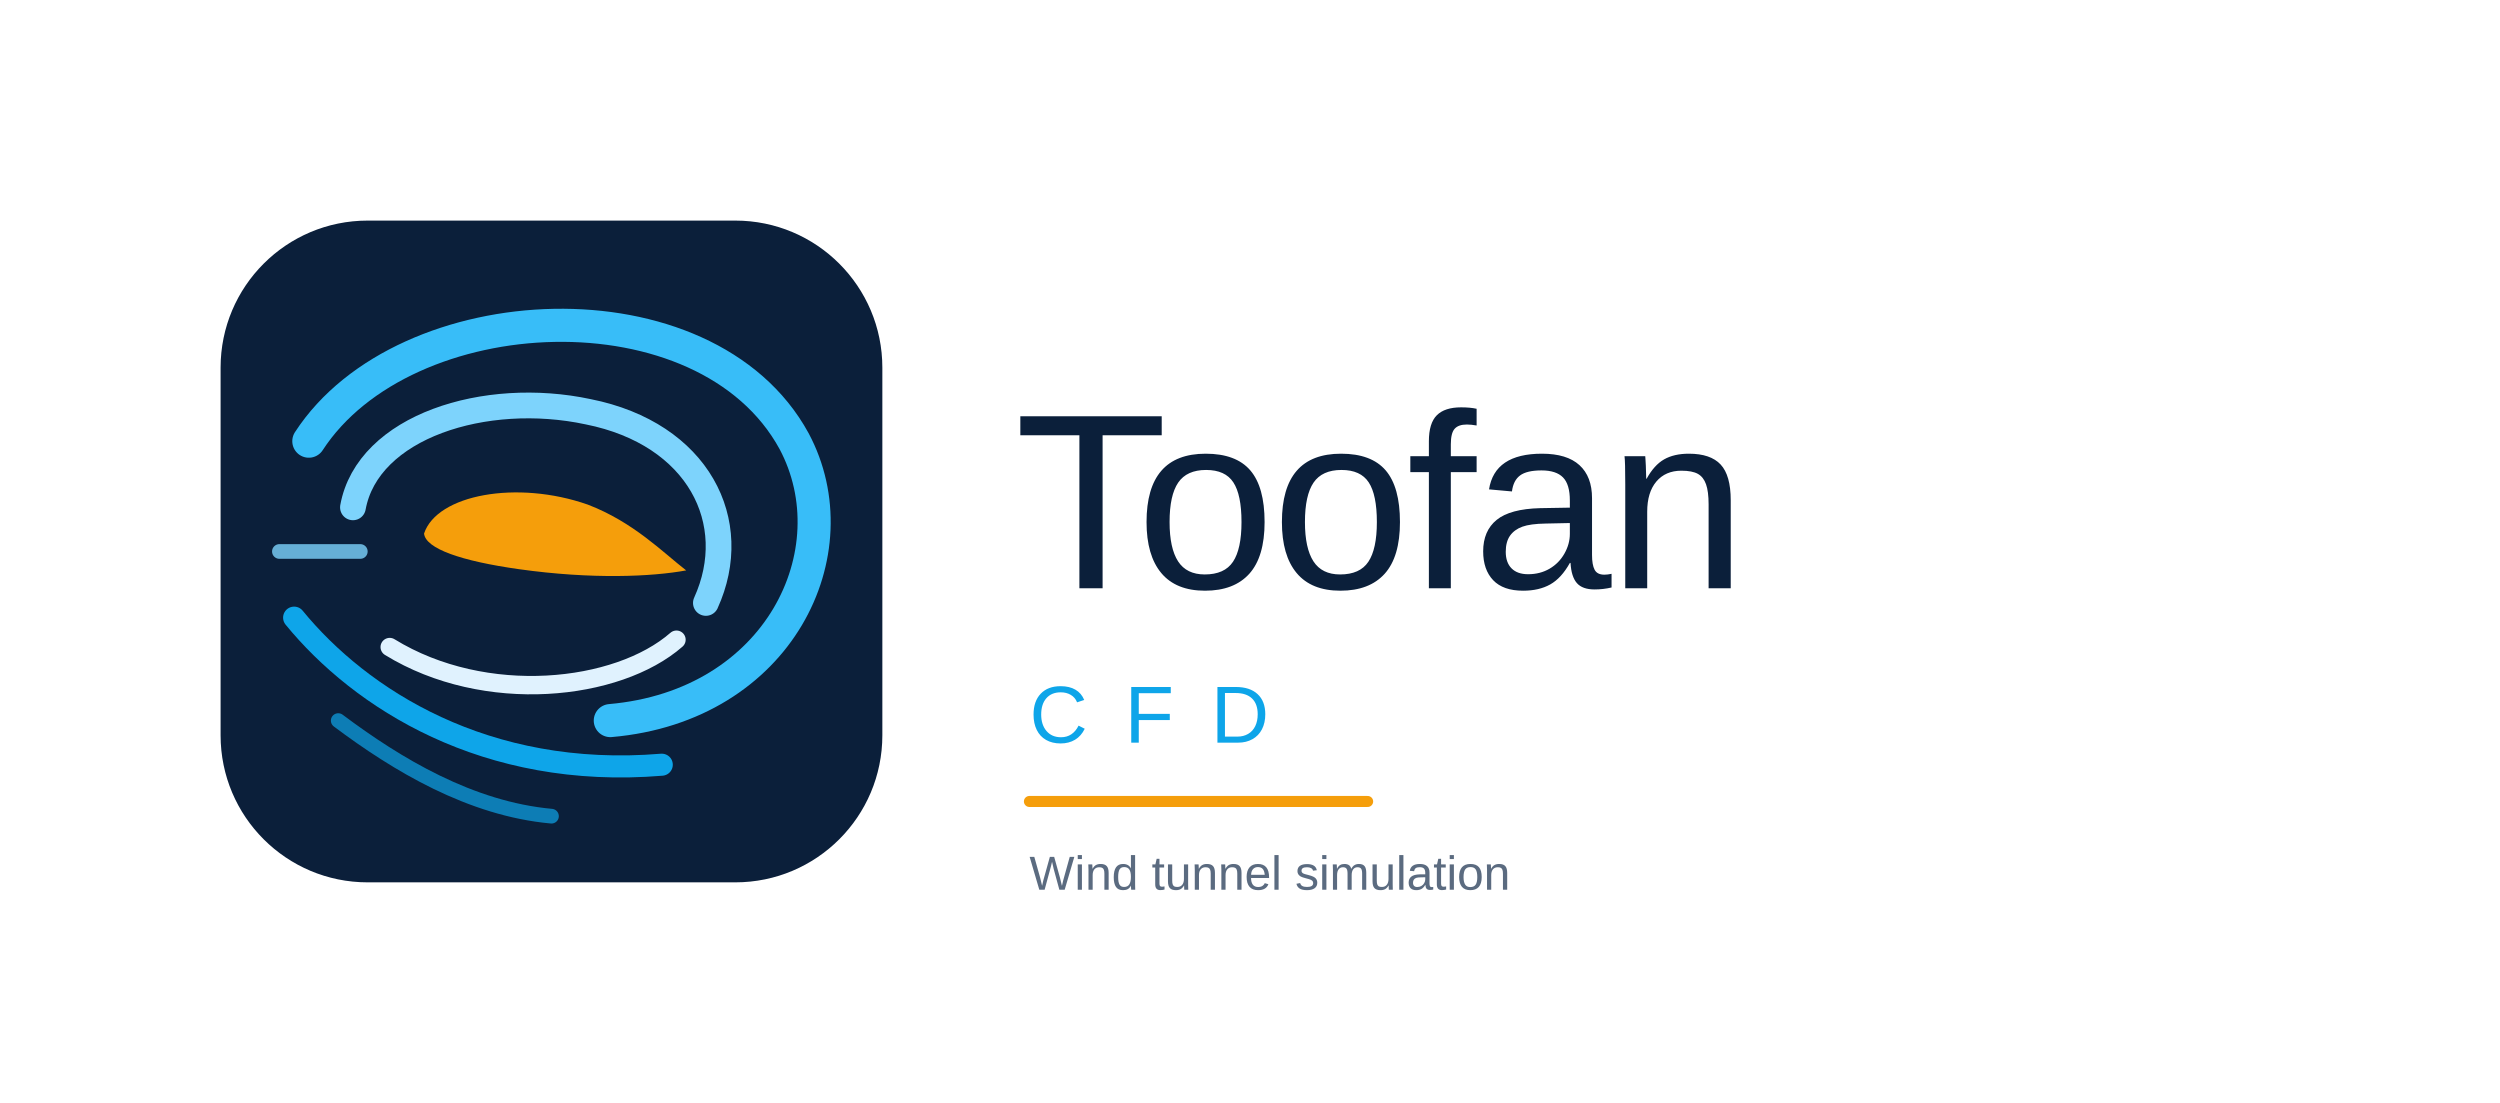
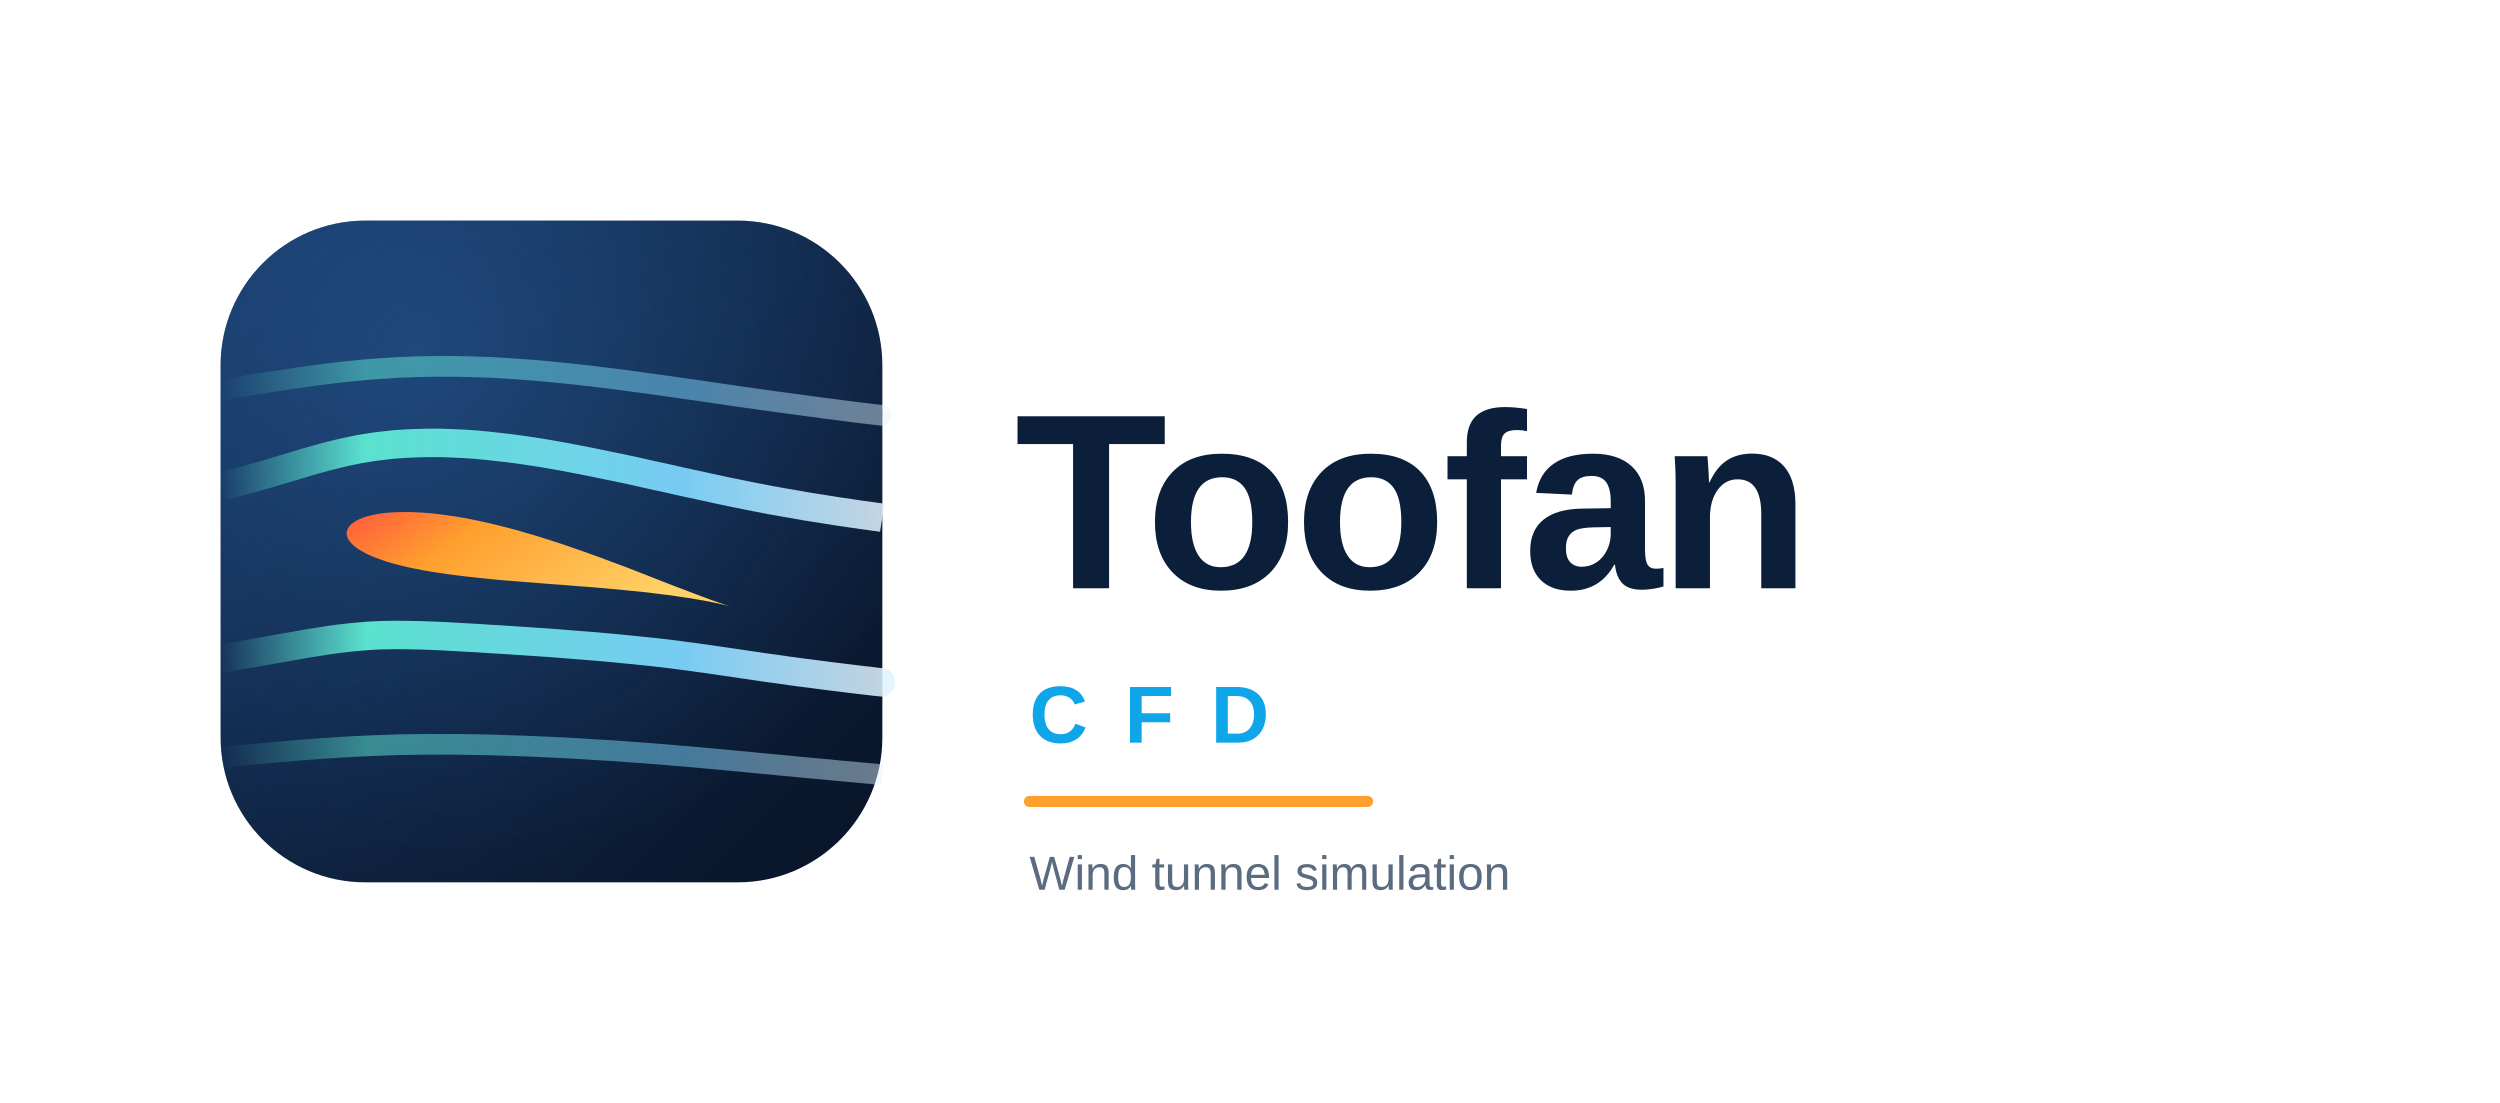
<svg xmlns="http://www.w3.org/2000/svg" width="680" height="300" viewBox="0 0 680 300" role="img">
-   <rect x="60" y="60" width="180" height="180" rx="40" fill="#0B1F3A" />
-   <path d="M84 120 C110 80 192 76 216 120 C232 150 212 192 166 196" fill="none" stroke="#38BDF8" stroke-width="9" stroke-linecap="round" />
-   <path d="M96 138 C100 116 132 106 160 112 C190 118 202 142 192 164" fill="none" stroke="#7DD3FC" stroke-width="7" stroke-linecap="round" />
-   <path d="M106 176 C132 192 168 188 184 174" fill="none" stroke="#E0F2FE" stroke-width="5" stroke-linecap="round" />
-   <path d="M80 168 C98 190 132 212 180 208" fill="none" stroke="#0EA5E9" stroke-width="6" stroke-linecap="round" />
-   <path d="M92 196 C108 208 128 220 150 222" fill="none" stroke="#0EA5E9" stroke-width="4" stroke-linecap="round" opacity="0.7" />
-   <path d="M76 150 H98" fill="none" stroke="#7DD3FC" stroke-width="4" stroke-linecap="round" opacity="0.8" />
-   <path d="M115 150 C117 139 138 132 158 136 C171 139 180 146 187 150 C178 153 162 156 142 156 C126 156 116 154 115 150 Z" fill="#F59E0B" transform="rotate(8 150 150)" />
-   <text x="276" y="160" font-family="'Segoe UI', 'Helvetica Neue', Arial, sans-serif" font-size="68" font-weight="500" letter-spacing="-1" fill="#0B1F3A">Toofan</text>
-   <text x="280" y="202" font-family="'Segoe UI', 'Helvetica Neue', Arial, sans-serif" font-size="22" font-weight="500" letter-spacing="10" fill="#0EA5E9">CFD</text>
-   <line x1="280" y1="218" x2="372" y2="218" stroke="#F59E0B" stroke-width="3" stroke-linecap="round" />
+   <g transform="translate(60 60) scale(0.3515625)">
+     <defs>
+       <linearGradient id="bg" x1="0" y1="0" x2="1" y2="1">
+         <stop offset="0" stop-color="#16345F" />
+         <stop offset="1" stop-color="#081427" />
+       </linearGradient>
+       <radialGradient id="glow" cx="0.3" cy="0.2" r="0.8">
+         <stop offset="0" stop-color="#2E6BB0" stop-opacity="0.45" />
+         <stop offset="1" stop-color="#2E6BB0" stop-opacity="0" />
+       </radialGradient>
+       <linearGradient id="flow" x1="0" y1="0" x2="512" y2="0" gradientUnits="userSpaceOnUse">
+         <stop offset="0" stop-color="#5EEAD4" stop-opacity="0" />
+         <stop offset="0.22" stop-color="#5EEAD4" />
+         <stop offset="0.7" stop-color="#7DD3FC" />
+         <stop offset="1" stop-color="#E0F2FE" stop-opacity="0.9" />
+       </linearGradient>
+       <linearGradient id="foil" x1="0" y1="0" x2="1" y2="0.35">
+         <stop offset="0" stop-color="#FF5A3C" />
+         <stop offset="0.35" stop-color="#FF9F2E" />
+         <stop offset="1" stop-color="#FFD166" />
+       </linearGradient>
+     </defs>
+     <rect width="512" height="512" rx="112" fill="url(#bg)" />
+     <rect width="512" height="512" rx="112" fill="url(#glow)" />
+     <g fill="none" stroke="url(#flow)" stroke-linecap="butt">
+       <path d="M0.0 131.0 C0.7 130.9 2.0 130.6 4.2 130.3 C6.4 129.9 10.1 129.3 13.1 128.9 C16.0 128.4 18.9 127.9 21.9 127.4 C24.8 127.0 27.8 126.5 30.7 126.0 C33.7 125.6 36.6 125.1 39.6 124.6 C42.5 124.2 45.5 123.7 48.4 123.3 C51.4 122.8 54.3 122.4 57.3 122.0 C60.2 121.5 63.2 121.1 66.1 120.7 C69.1 120.3 72.1 119.9 75.0 119.5 C78.0 119.1 80.9 118.7 83.9 118.4 C86.9 118.0 89.8 117.7 92.8 117.3 C95.8 117.0 98.7 116.7 101.7 116.4 C104.7 116.1 107.6 115.8 110.6 115.5 C113.6 115.3 116.6 115.0 119.5 114.8 C122.5 114.6 125.5 114.4 128.5 114.2 C131.4 114.0 134.4 113.8 137.4 113.6 C140.4 113.5 143.4 113.4 146.3 113.3 C149.3 113.1 152.3 113.0 155.3 113.0 C158.3 112.9 161.3 112.8 164.2 112.8 C167.2 112.8 170.2 112.8 173.2 112.8 C176.2 112.8 179.2 112.8 182.2 112.8 C185.1 112.9 188.1 112.9 191.1 113.0 C194.1 113.1 197.1 113.2 200.1 113.3 C203.0 113.4 206.0 113.5 209.0 113.6 C212.0 113.8 215.0 113.9 217.9 114.1 C220.9 114.3 223.9 114.5 226.9 114.7 C229.9 114.9 232.8 115.1 235.8 115.3 C238.8 115.5 241.8 115.8 244.7 116.0 C247.7 116.3 250.7 116.5 253.6 116.8 C256.6 117.1 259.6 117.4 262.6 117.7 C265.5 118.0 268.5 118.3 271.5 118.6 C274.4 118.9 277.4 119.3 280.4 119.6 C283.3 119.9 286.3 120.3 289.3 120.6 C292.2 121.0 295.2 121.3 298.1 121.7 C301.1 122.1 304.1 122.5 307.0 122.8 C310.0 123.2 312.9 123.6 315.9 124.0 C318.9 124.4 321.8 124.8 324.8 125.2 C327.7 125.6 330.7 126.0 333.6 126.4 C336.6 126.8 339.6 127.2 342.5 127.6 C345.5 128.1 348.4 128.5 351.4 128.9 C354.3 129.3 357.3 129.7 360.2 130.2 C363.2 130.6 366.1 131.0 369.1 131.4 C372.1 131.9 375.0 132.3 378.0 132.7 C380.9 133.1 383.9 133.6 386.8 134.0 C389.8 134.4 392.7 134.9 395.7 135.3 C398.6 135.7 401.6 136.1 404.5 136.6 C407.5 137.0 410.5 137.4 413.4 137.8 C416.4 138.2 419.3 138.7 422.3 139.1 C425.2 139.5 428.2 139.9 431.1 140.3 C434.1 140.7 437.1 141.1 440.0 141.5 C443.0 141.9 445.9 142.3 448.9 142.7 C451.8 143.1 454.8 143.5 457.8 143.9 C460.7 144.3 463.7 144.7 466.6 145.1 C469.6 145.5 472.6 145.9 475.5 146.2 C478.5 146.6 481.4 147.0 484.4 147.4 C487.4 147.7 490.3 148.1 493.3 148.5 C496.2 148.8 499.2 149.2 502.2 149.6 C505.1 149.9 509.4 150.4 511.1 150.6 C512.7 150.8 511.8 150.7 512.0 150.7" stroke-width="16" opacity="0.5" />
+       <path d="M0.0 205.7 C0.6 205.5 1.6 205.3 3.7 204.8 C5.8 204.3 9.5 203.3 12.4 202.6 C15.3 201.8 18.1 201.0 21.0 200.3 C23.9 199.5 26.8 198.7 29.6 197.9 C32.5 197.0 35.4 196.2 38.2 195.4 C41.1 194.5 44.0 193.7 46.8 192.8 C49.7 192.0 52.5 191.1 55.4 190.3 C58.3 189.4 61.1 188.5 64.0 187.7 C66.8 186.8 69.7 186.0 72.6 185.2 C75.5 184.4 78.3 183.6 81.2 182.8 C84.1 182.0 87.0 181.3 89.9 180.6 C92.8 179.9 95.7 179.2 98.6 178.6 C101.5 178.0 104.5 177.4 107.4 176.8 C110.3 176.3 113.3 175.8 116.2 175.4 C119.2 174.9 122.1 174.5 125.1 174.2 C128.1 173.8 131.0 173.5 134.0 173.2 C137.0 173.0 139.9 172.8 142.9 172.6 C145.9 172.4 148.9 172.3 151.9 172.2 C154.9 172.1 157.8 172.0 160.8 172.0 C163.8 172.0 166.8 172.0 169.8 172.0 C172.8 172.1 175.7 172.2 178.7 172.3 C181.7 172.4 184.7 172.6 187.7 172.7 C190.6 172.9 193.6 173.1 196.6 173.3 C199.6 173.6 202.5 173.8 205.5 174.1 C208.5 174.4 211.5 174.7 214.4 175.1 C217.4 175.4 220.4 175.7 223.3 176.1 C226.3 176.5 229.2 176.9 232.2 177.3 C235.1 177.7 238.1 178.2 241.0 178.6 C244.0 179.1 246.9 179.5 249.9 180.0 C252.8 180.5 255.8 181.0 258.7 181.5 C261.7 182.0 264.6 182.6 267.5 183.1 C270.5 183.6 273.4 184.2 276.3 184.8 C279.3 185.3 282.2 185.9 285.1 186.5 C288.0 187.1 291.0 187.7 293.9 188.3 C296.8 188.9 299.7 189.5 302.6 190.1 C305.6 190.7 308.5 191.3 311.4 191.9 C314.3 192.6 317.2 193.2 320.2 193.8 C323.1 194.5 326.0 195.1 328.9 195.8 C331.8 196.4 334.7 197.1 337.6 197.7 C340.6 198.4 343.5 199.0 346.4 199.6 C349.3 200.3 352.2 200.9 355.1 201.6 C358.0 202.2 360.9 202.9 363.9 203.5 C366.8 204.2 369.7 204.8 372.6 205.4 C375.5 206.1 378.4 206.7 381.4 207.3 C384.3 207.9 387.2 208.6 390.1 209.2 C393.0 209.8 396.0 210.4 398.9 211.0 C401.8 211.6 404.7 212.2 407.7 212.8 C410.6 213.4 413.5 213.9 416.4 214.5 C419.4 215.1 422.3 215.6 425.2 216.2 C428.2 216.7 431.1 217.3 434.0 217.8 C437.0 218.3 439.9 218.8 442.9 219.3 C445.8 219.9 448.7 220.4 451.7 220.9 C454.6 221.4 457.6 221.8 460.5 222.3 C463.5 222.8 466.4 223.3 469.4 223.7 C472.3 224.2 475.3 224.6 478.2 225.1 C481.2 225.5 484.1 226.0 487.1 226.4 C490.0 226.8 493.0 227.3 495.9 227.7 C498.9 228.1 502.1 228.5 504.8 228.9 C507.5 229.3 510.8 229.7 512.0 229.9" stroke-width="22" opacity="0.95" />
+       <path d="M0.0 338.9 C0.7 338.8 2.1 338.6 4.2 338.2 C6.4 337.9 10.1 337.2 13.1 336.7 C16.0 336.2 18.9 335.7 21.9 335.2 C24.8 334.7 27.8 334.2 30.7 333.7 C33.6 333.2 36.6 332.6 39.5 332.1 C42.5 331.6 45.4 331.1 48.3 330.5 C51.3 330.0 54.2 329.5 57.1 329.0 C60.1 328.5 63.0 327.9 66.0 327.4 C68.9 327.0 71.8 326.5 74.8 326.0 C77.7 325.5 80.7 325.0 83.6 324.6 C86.6 324.2 89.6 323.8 92.5 323.4 C95.5 323.0 98.4 322.7 101.4 322.4 C104.4 322.1 107.3 321.8 110.3 321.6 C113.3 321.3 116.3 321.1 119.3 321.0 C122.2 320.9 125.2 320.7 128.2 320.7 C131.2 320.6 134.2 320.6 137.2 320.6 C140.1 320.6 143.1 320.6 146.1 320.7 C149.1 320.7 152.1 320.8 155.1 320.9 C158.0 321.0 161.0 321.1 164.0 321.2 C167.0 321.3 170.0 321.5 173.0 321.6 C175.9 321.8 178.9 321.9 181.9 322.1 C184.9 322.3 187.9 322.4 190.8 322.6 C193.8 322.8 196.8 322.9 199.8 323.1 C202.7 323.3 205.7 323.5 208.7 323.7 C211.7 323.9 214.7 324.0 217.6 324.2 C220.6 324.4 223.6 324.6 226.6 324.8 C229.6 325.0 232.5 325.2 235.5 325.4 C238.5 325.6 241.5 325.8 244.4 326.0 C247.4 326.2 250.4 326.4 253.4 326.6 C256.3 326.9 259.3 327.1 262.3 327.3 C265.3 327.5 268.3 327.7 271.2 328.0 C274.2 328.2 277.2 328.4 280.2 328.7 C283.1 328.9 286.1 329.2 289.1 329.4 C292.1 329.7 295.0 329.9 298.0 330.2 C301.0 330.4 303.9 330.7 306.9 331.0 C309.9 331.3 312.9 331.6 315.8 331.9 C318.8 332.1 321.8 332.5 324.7 332.8 C327.7 333.1 330.7 333.4 333.6 333.7 C336.6 334.1 339.6 334.4 342.5 334.7 C345.5 335.1 348.5 335.5 351.4 335.8 C354.4 336.2 357.3 336.6 360.3 337.0 C363.3 337.3 366.2 337.7 369.2 338.2 C372.1 338.6 375.1 339.0 378.0 339.4 C381.0 339.8 383.9 340.2 386.9 340.7 C389.9 341.1 392.8 341.5 395.8 342.0 C398.7 342.4 401.7 342.8 404.6 343.3 C407.6 343.7 410.5 344.1 413.5 344.6 C416.4 345.0 419.4 345.4 422.3 345.9 C425.3 346.3 428.2 346.7 431.2 347.1 C434.2 347.5 437.1 347.9 440.1 348.4 C443.0 348.8 446.0 349.2 448.9 349.6 C451.9 350.0 454.9 350.4 457.8 350.7 C460.8 351.1 463.7 351.5 466.7 351.9 C469.6 352.3 472.6 352.7 475.6 353.0 C478.5 353.4 481.5 353.8 484.5 354.1 C487.4 354.5 490.4 354.8 493.3 355.2 C496.3 355.5 499.3 355.9 502.2 356.2 C505.2 356.6 509.5 357.1 511.1 357.2 C512.8 357.4 511.9 357.3 512.0 357.3" stroke-width="22" opacity="0.95" />
+       <path d="M0.0 415.4 C0.8 415.3 2.3 415.2 4.5 414.9 C6.8 414.7 10.5 414.4 13.5 414.1 C16.4 413.8 19.4 413.5 22.4 413.2 C25.3 412.9 28.3 412.6 31.3 412.4 C34.3 412.1 37.2 411.8 40.2 411.5 C43.2 411.3 46.1 411.0 49.1 410.8 C52.1 410.5 55.1 410.2 58.0 410.0 C61.0 409.8 64.0 409.5 67.0 409.3 C69.9 409.1 72.9 408.8 75.9 408.6 C78.9 408.4 81.8 408.2 84.8 408.0 C87.8 407.8 90.8 407.6 93.8 407.4 C96.7 407.2 99.7 407.1 102.7 406.9 C105.7 406.8 108.7 406.6 111.6 406.5 C114.6 406.3 117.6 406.2 120.6 406.1 C123.6 406.0 126.5 405.9 129.5 405.8 C132.5 405.7 135.5 405.6 138.5 405.5 C141.5 405.5 144.4 405.4 147.4 405.4 C150.4 405.3 153.4 405.3 156.4 405.2 C159.4 405.2 162.3 405.2 165.3 405.2 C168.3 405.2 171.3 405.2 174.3 405.2 C177.3 405.2 180.3 405.2 183.2 405.2 C186.2 405.3 189.2 405.3 192.2 405.4 C195.2 405.4 198.2 405.5 201.1 405.5 C204.1 405.6 207.1 405.6 210.1 405.7 C213.1 405.8 216.1 405.9 219.0 406.0 C222.0 406.1 225.0 406.2 228.0 406.3 C231.0 406.4 234.0 406.5 236.9 406.6 C239.9 406.7 242.9 406.8 245.9 407.0 C248.9 407.1 251.8 407.2 254.8 407.4 C257.8 407.5 260.8 407.7 263.8 407.8 C266.7 408.0 269.7 408.1 272.7 408.3 C275.7 408.5 278.7 408.6 281.6 408.8 C284.6 409.0 287.6 409.2 290.6 409.4 C293.6 409.5 296.5 409.7 299.5 409.9 C302.5 410.1 305.5 410.3 308.5 410.5 C311.4 410.7 314.4 411.0 317.4 411.2 C320.4 411.4 323.3 411.6 326.3 411.8 C329.3 412.1 332.3 412.3 335.2 412.5 C338.2 412.8 341.2 413.0 344.2 413.2 C347.1 413.5 350.1 413.7 353.1 414.0 C356.1 414.2 359.0 414.5 362.0 414.7 C365.0 415.0 368.0 415.3 370.9 415.5 C373.9 415.8 376.9 416.1 379.8 416.3 C382.8 416.6 385.8 416.9 388.8 417.1 C391.7 417.4 394.7 417.7 397.7 418.0 C400.6 418.3 403.6 418.5 406.6 418.8 C409.6 419.1 412.5 419.4 415.5 419.7 C418.5 419.9 421.4 420.2 424.4 420.5 C427.4 420.8 430.4 421.1 433.3 421.4 C436.3 421.6 439.3 421.9 442.2 422.2 C445.2 422.5 448.2 422.8 451.1 423.1 C454.1 423.3 457.1 423.6 460.1 423.9 C463.0 424.2 466.0 424.5 469.0 424.7 C471.9 425.0 474.9 425.3 477.9 425.6 C480.9 425.9 483.8 426.1 486.8 426.4 C489.8 426.7 492.7 427.0 495.7 427.2 C498.7 427.5 501.9 427.8 504.6 428.0 C507.3 428.3 510.8 428.6 512.0 428.7" stroke-width="16" opacity="0.5" />
+     </g>
+     <path d="M394.3 298.5 C394.2 298.4 393.9 298.4 393.6 298.3 C393.3 298.2 392.9 298.1 392.5 297.9 C392.0 297.8 391.5 297.6 390.9 297.4 C390.2 297.2 389.5 297.0 388.8 296.7 C388.0 296.4 387.2 296.1 386.2 295.8 C385.3 295.5 384.3 295.2 383.3 294.8 C382.2 294.4 381.1 294.0 379.9 293.6 C378.7 293.2 377.5 292.7 376.2 292.2 C374.8 291.7 373.5 291.2 372.0 290.7 C370.6 290.2 369.1 289.6 367.6 289.0 C366.0 288.4 364.4 287.8 362.8 287.2 C361.1 286.6 359.4 285.9 357.7 285.2 C355.9 284.6 354.1 283.9 352.3 283.2 C350.4 282.4 348.5 281.7 346.6 281.0 C344.7 280.2 342.7 279.4 340.7 278.7 C338.7 277.9 336.7 277.1 334.6 276.3 C332.5 275.5 330.4 274.6 328.3 273.8 C326.2 273.0 324.0 272.2 321.8 271.3 C319.6 270.5 317.4 269.6 315.2 268.7 C312.9 267.9 310.6 267.0 308.4 266.2 C306.1 265.3 303.8 264.4 301.4 263.6 C299.1 262.7 296.8 261.8 294.4 260.9 C292.1 260.1 289.7 259.2 287.3 258.4 C284.9 257.5 282.6 256.6 280.2 255.8 C277.8 254.9 275.3 254.1 272.9 253.3 C270.5 252.4 268.1 251.6 265.7 250.8 C263.3 250.0 260.8 249.2 258.4 248.4 C256.0 247.6 253.6 246.8 251.1 246.1 C248.7 245.3 246.3 244.5 243.9 243.8 C241.5 243.1 239.1 242.4 236.7 241.7 C234.2 241.0 231.9 240.3 229.5 239.6 C227.1 239.0 224.7 238.3 222.3 237.7 C220.0 237.1 217.6 236.5 215.3 235.9 C213.0 235.3 210.6 234.8 208.3 234.2 C206.0 233.7 203.8 233.2 201.5 232.7 C199.2 232.2 197.0 231.7 194.8 231.3 C192.5 230.9 190.3 230.4 188.1 230.0 C186.0 229.6 183.8 229.3 181.7 228.9 C179.6 228.6 177.4 228.3 175.4 228.0 C173.3 227.7 171.3 227.4 169.2 227.2 C167.2 226.9 165.2 226.7 163.3 226.5 C161.3 226.3 159.4 226.2 157.5 226.0 C155.6 225.9 153.8 225.8 151.9 225.7 C150.1 225.6 148.3 225.5 146.6 225.5 C144.8 225.5 143.1 225.5 141.5 225.5 C139.8 225.5 138.2 225.5 136.6 225.6 C135.0 225.6 133.4 225.7 131.9 225.8 C130.4 225.9 129.0 226.1 127.6 226.2 C126.1 226.4 124.8 226.5 123.4 226.7 C122.1 226.9 120.8 227.1 119.6 227.4 C118.4 227.6 117.2 227.9 116.0 228.1 C114.9 228.4 113.8 228.7 112.8 229.0 C111.7 229.3 110.7 229.7 109.8 230.0 C108.9 230.4 108.0 230.7 107.1 231.1 C106.3 231.5 105.5 231.9 104.8 232.3 C104.1 232.7 103.4 233.2 102.8 233.6 C102.1 234.1 101.6 234.5 101.0 235.0 C100.5 235.4 100.1 235.9 99.7 236.4 C99.3 236.9 98.9 237.4 98.6 237.9 C98.3 238.4 98.1 238.9 97.9 239.5 C97.8 240.0 97.6 240.5 97.6 241.1 C97.5 241.6 97.5 242.2 97.6 242.7 C97.6 243.3 97.7 243.8 97.9 244.4 C98.1 245.0 98.3 245.5 98.6 246.1 C98.9 246.6 99.2 247.2 99.6 247.8 C100.0 248.4 100.5 248.9 101.0 249.5 C101.5 250.1 102.1 250.6 102.7 251.2 C103.4 251.8 104.1 252.3 104.8 252.9 C105.6 253.5 106.4 254.0 107.2 254.6 C108.1 255.1 109.0 255.7 110.0 256.2 C111.0 256.8 112.0 257.3 113.1 257.9 C114.2 258.4 115.4 258.9 116.6 259.5 C117.8 260.0 119.1 260.5 120.4 261.0 C121.7 261.5 123.1 262.0 124.5 262.5 C126.0 263.0 127.5 263.5 129.0 264.0 C130.5 264.4 132.1 264.9 133.8 265.4 C135.4 265.8 137.1 266.3 138.8 266.7 C140.6 267.2 142.4 267.6 144.2 268.0 C146.1 268.4 148.0 268.8 149.9 269.2 C151.8 269.6 153.8 270.0 155.9 270.4 C157.9 270.8 160.0 271.1 162.1 271.5 C164.2 271.8 166.4 272.2 168.6 272.5 C170.8 272.9 173.0 273.2 175.3 273.5 C177.6 273.8 179.9 274.1 182.3 274.4 C184.6 274.7 187.0 275.0 189.5 275.3 C191.9 275.6 194.4 275.9 196.9 276.1 C199.3 276.4 201.9 276.7 204.4 276.9 C207.0 277.2 209.6 277.4 212.2 277.7 C214.8 277.9 217.4 278.1 220.0 278.4 C222.7 278.6 225.4 278.8 228.0 279.0 C230.7 279.3 233.4 279.5 236.2 279.7 C238.9 279.9 241.6 280.1 244.3 280.3 C247.1 280.6 249.8 280.8 252.6 281.0 C255.3 281.2 258.1 281.4 260.9 281.6 C263.6 281.8 266.4 282.0 269.1 282.2 C271.9 282.4 274.6 282.7 277.4 282.9 C280.1 283.1 282.8 283.3 285.6 283.5 C288.3 283.8 291.0 284.0 293.7 284.2 C296.3 284.4 299.0 284.7 301.7 284.9 C304.3 285.1 306.9 285.4 309.5 285.6 C312.1 285.9 314.7 286.1 317.2 286.4 C319.7 286.6 322.2 286.9 324.6 287.1 C327.1 287.4 329.5 287.7 331.9 287.9 C334.2 288.2 336.6 288.5 338.8 288.8 C341.1 289.1 343.3 289.3 345.5 289.6 C347.6 289.9 349.8 290.2 351.8 290.5 C353.9 290.8 355.9 291.1 357.8 291.4 C359.7 291.6 361.6 291.9 363.4 292.2 C365.2 292.5 366.9 292.8 368.6 293.1 C370.2 293.4 371.8 293.7 373.3 293.9 C374.8 294.2 376.3 294.5 377.6 294.7 C379.0 295.0 380.3 295.3 381.5 295.5 C382.7 295.7 383.8 296.0 384.9 296.2 C385.9 296.4 386.8 296.7 387.7 296.9 C388.6 297.1 389.4 297.2 390.1 297.4 C390.8 297.6 391.4 297.7 392.0 297.9 C392.5 298.0 392.9 298.1 393.3 298.2 C393.7 298.3 394.0 298.4 394.1 298.4 C394.3 298.5 394.4 298.5 394.5 298.5 C394.5 298.5 394.5 298.5 394.5 298.5 C394.4 298.5 394.4 298.5 394.3 298.5 Z" fill="url(#foil)" />
+   </g>
+   <text x="276" y="160" font-family="'Segoe UI', 'Helvetica Neue', Arial, sans-serif" font-size="68" font-weight="600" letter-spacing="-1" fill="#0B1F3A">Toofan</text>
+   <text x="280" y="202" font-family="'Segoe UI', 'Helvetica Neue', Arial, sans-serif" font-size="22" font-weight="600" letter-spacing="10" fill="#0EA5E9">CFD</text>
+   <line x1="280" y1="218" x2="372" y2="218" stroke="#FF9F2E" stroke-width="3" stroke-linecap="round" />
  <text x="280" y="242" font-family="'Segoe UI', 'Helvetica Neue', Arial, sans-serif" font-size="13" fill="#5B6B80">Wind tunnel simulation</text>
</svg>
